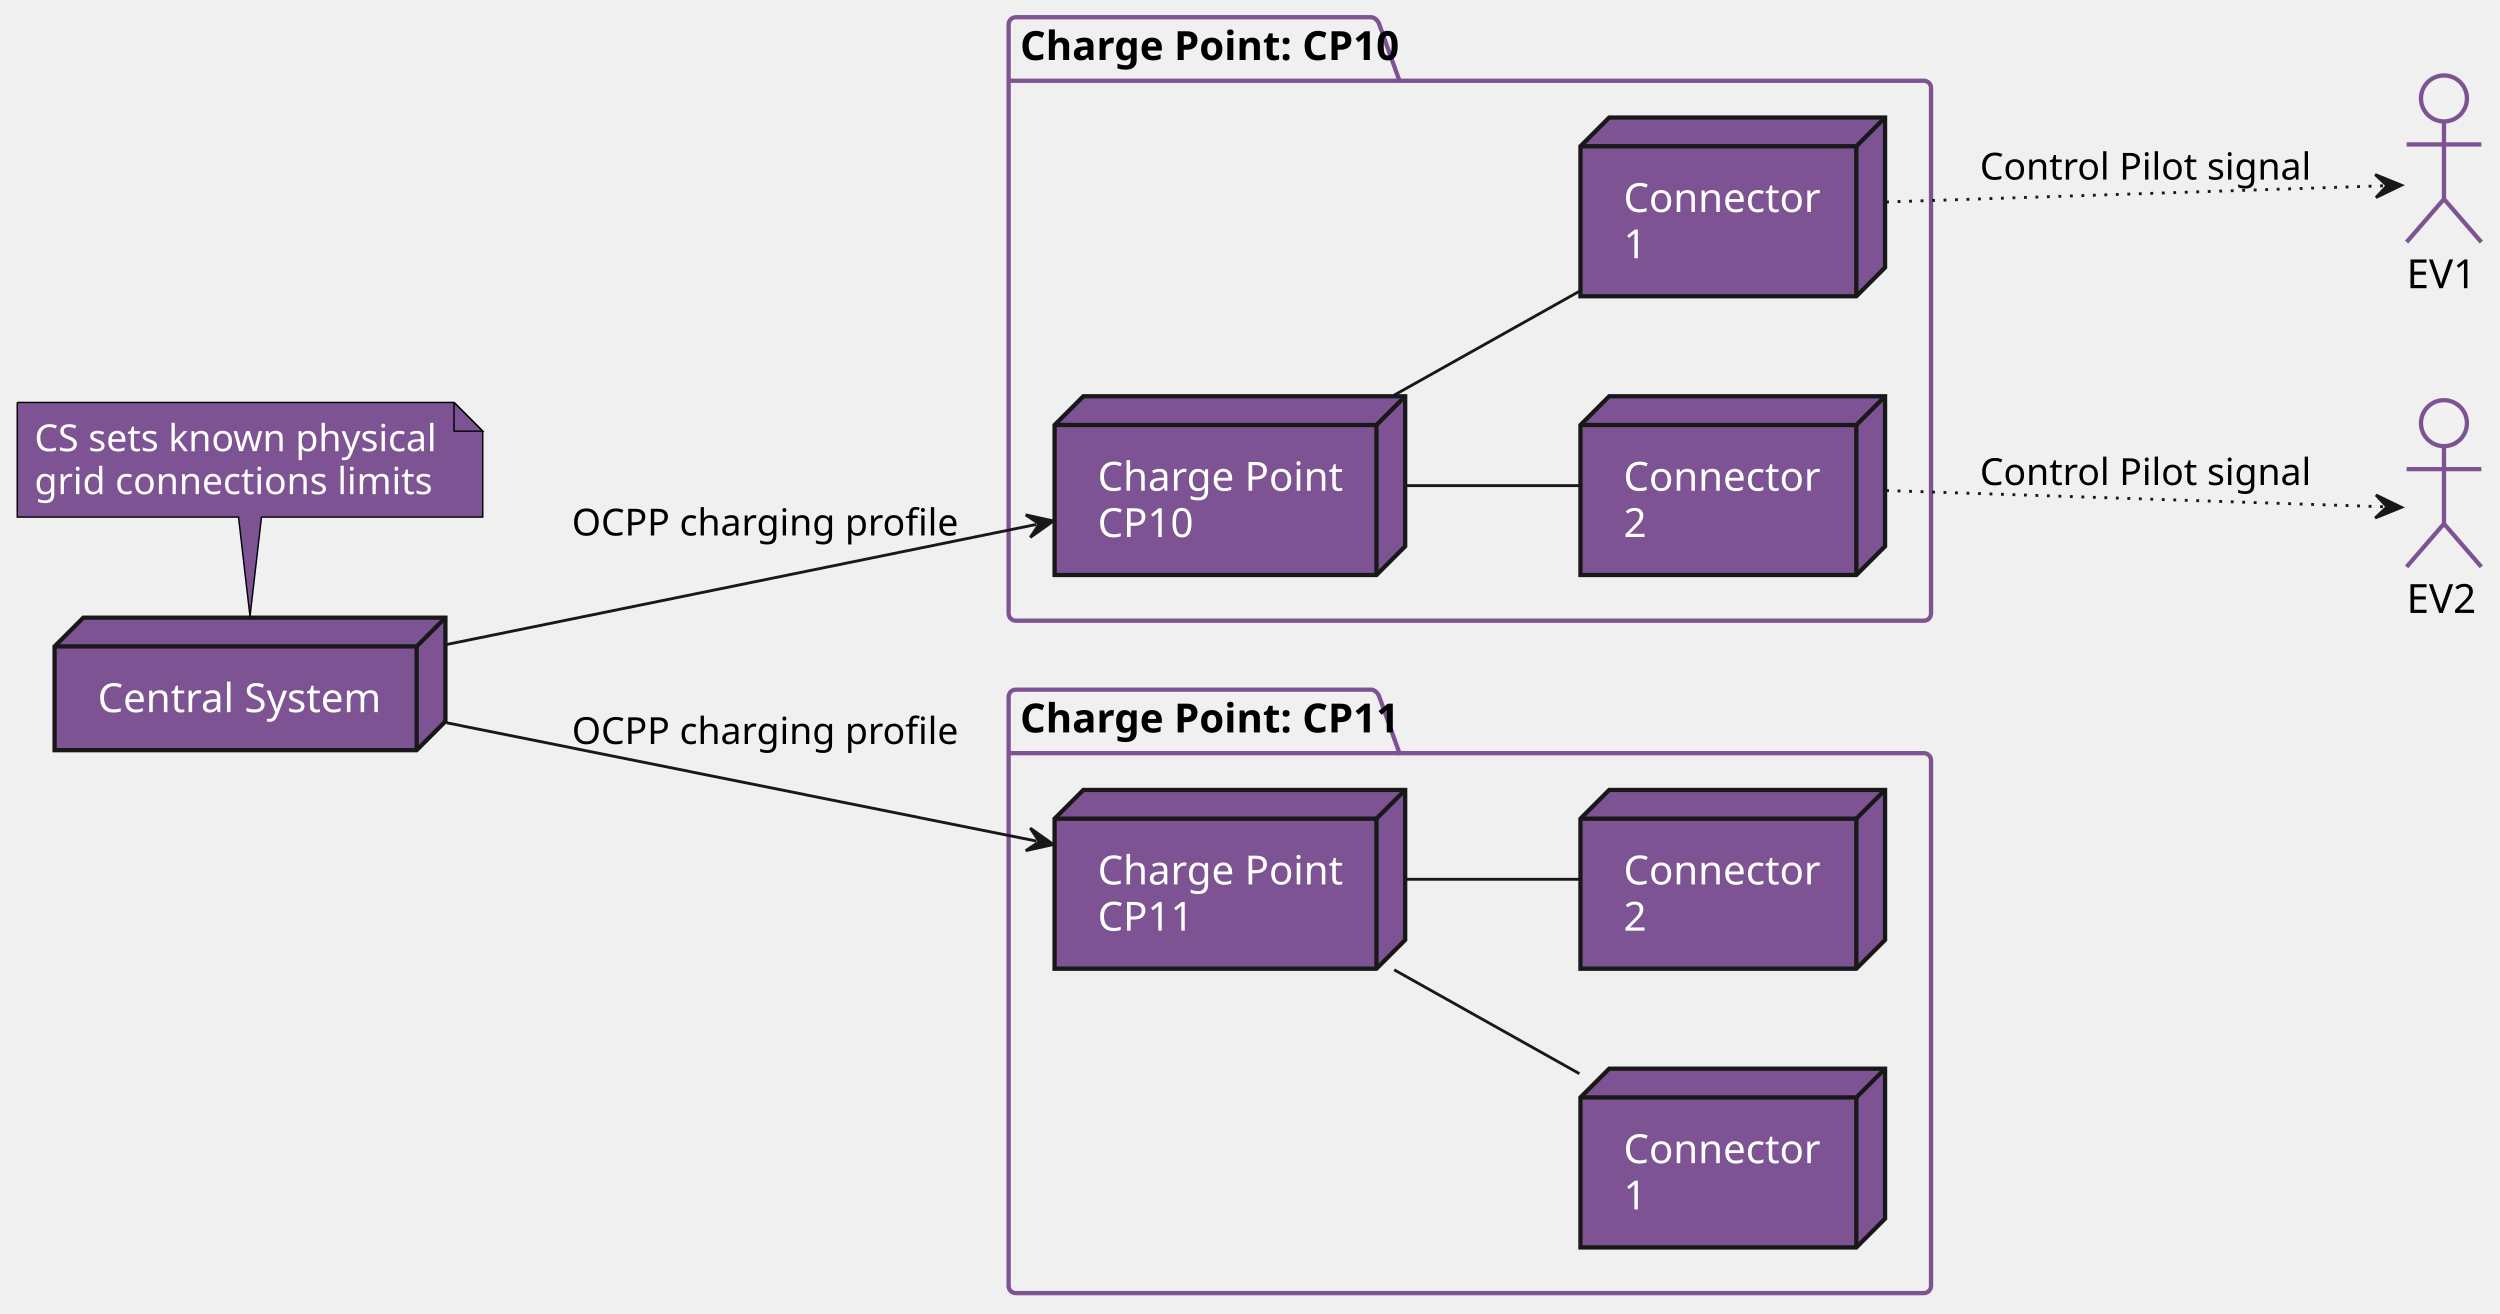
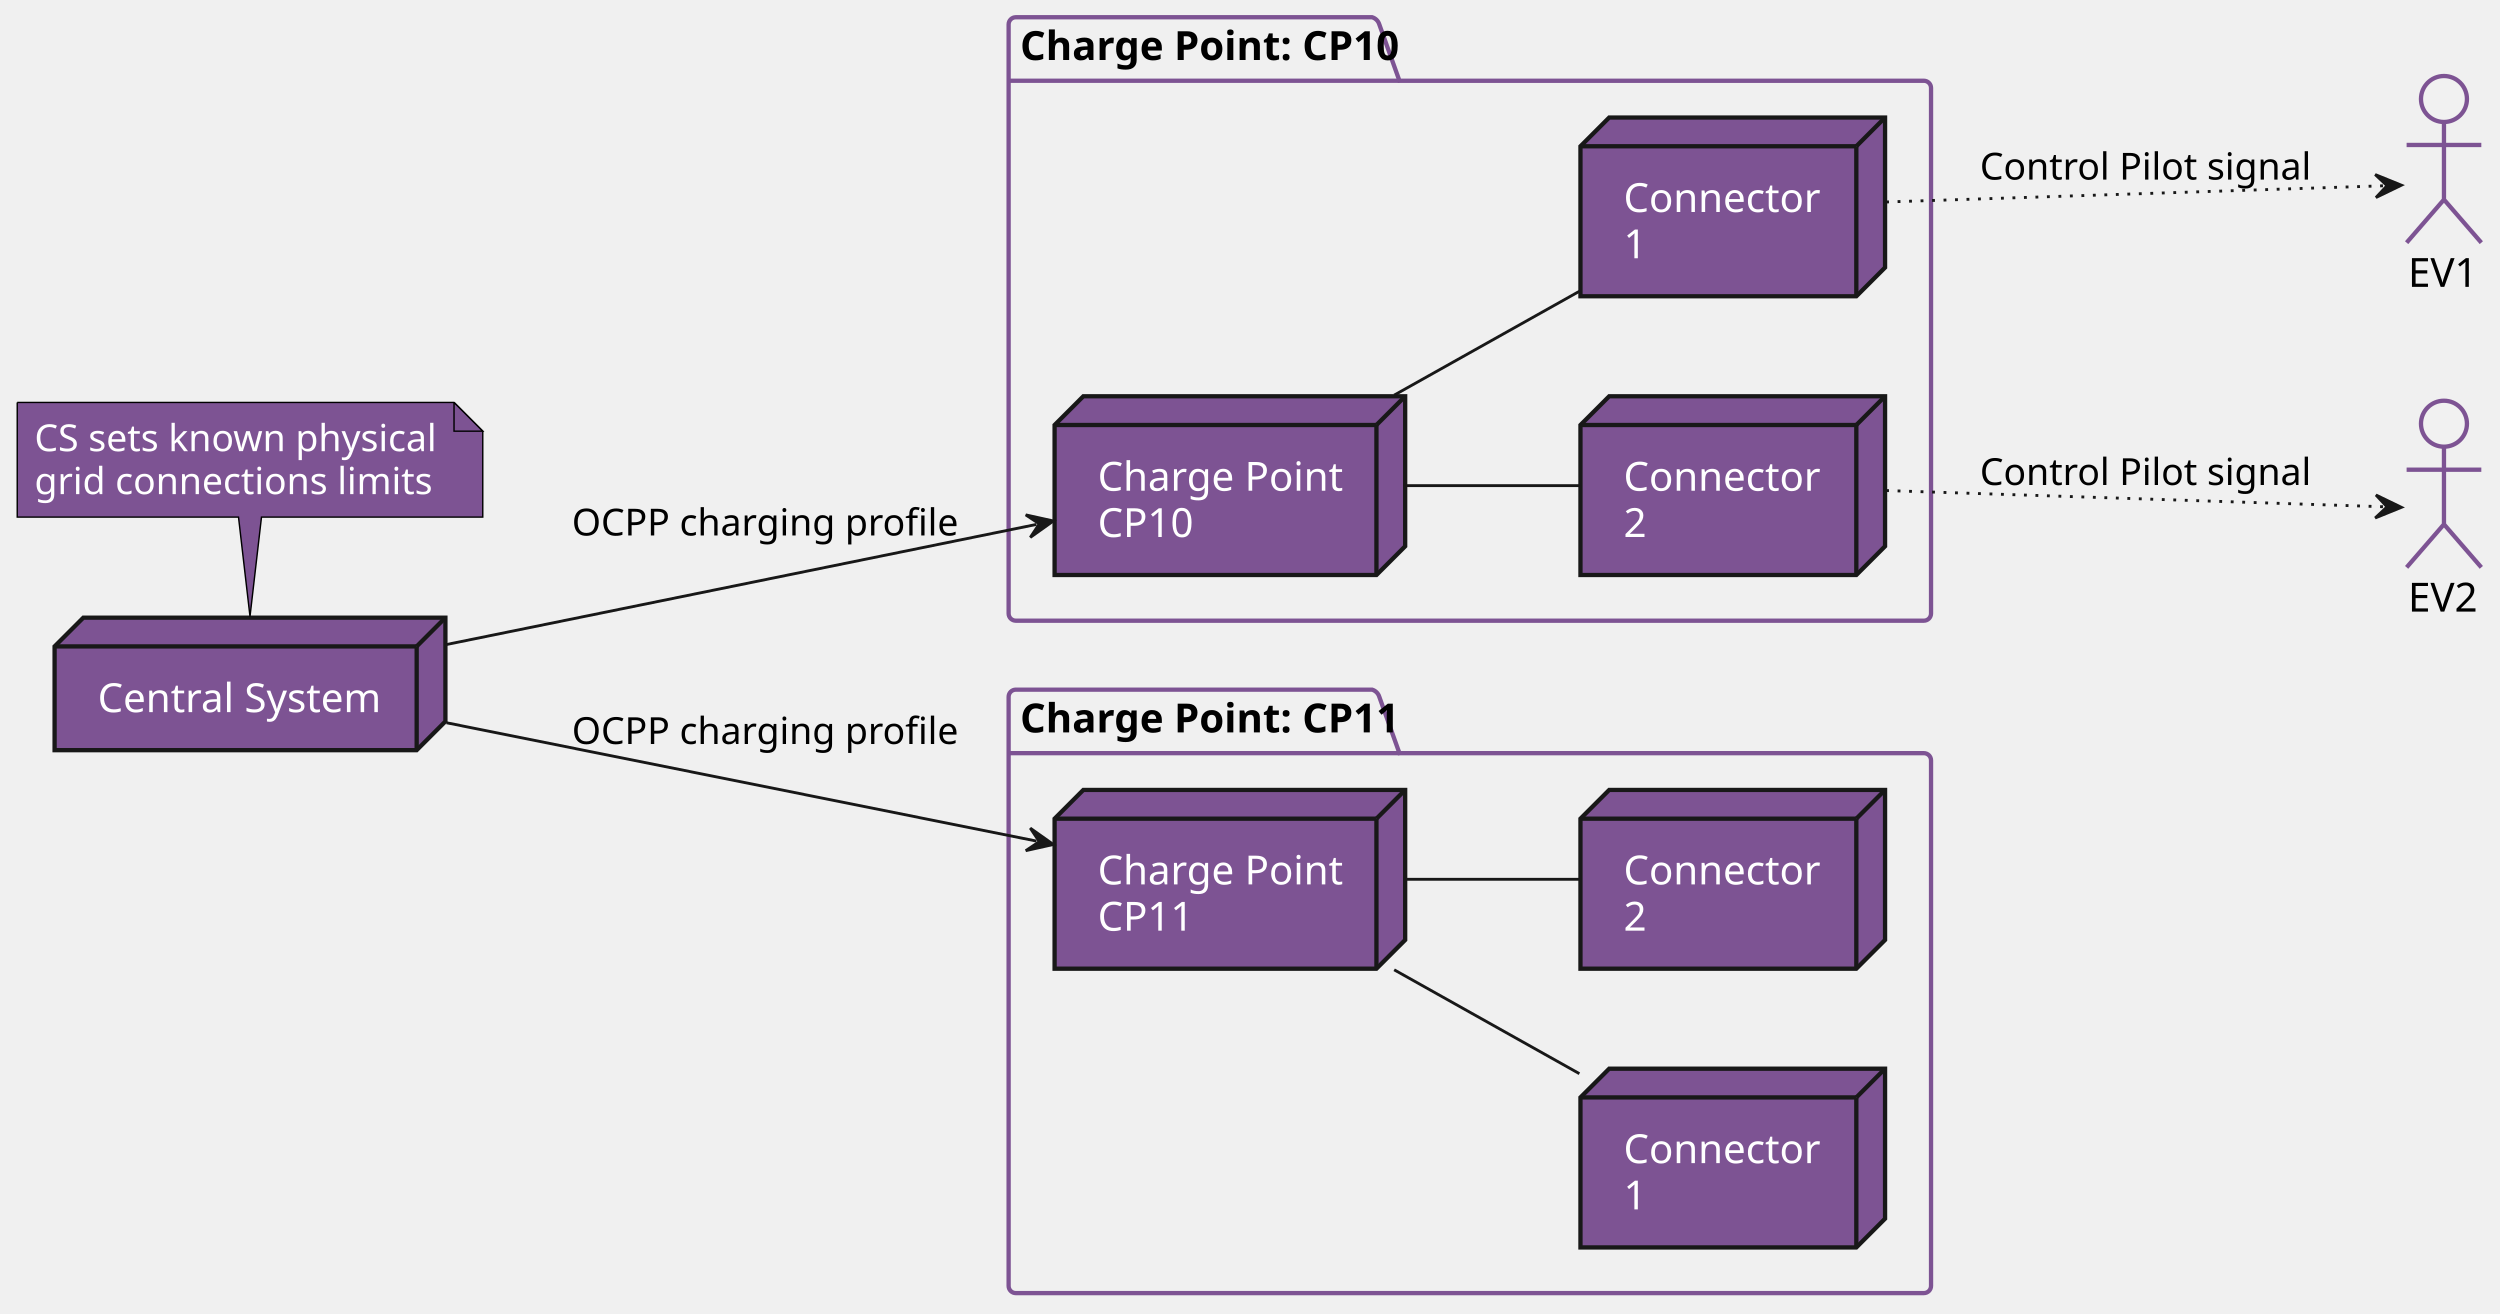
<svg xmlns="http://www.w3.org/2000/svg" contentStyleType="text/css" height="457px" preserveAspectRatio="none" style="width:870px;height:457px;background:#FFFFFF;" version="1.1" viewBox="0 0 870 457" width="870px" zoomAndPan="magnify">
  <defs />
  <g>
    <g id="cluster_CP10Folder">
      <path d="M353.5,6 L477.5,6 A3.75,3.75 0 0 1 480,8.5 L487,28.1 L669.5,28.1 A2.5,2.5 0 0 1 672,30.6 L672,213.5 A2.5,2.5 0 0 1 669.5,216 L353.5,216 A2.5,2.5 0 0 1 351,213.5 L351,8.5 A2.5,2.5 0 0 1 353.5,6 " fill="none" style="stroke:#7D5393;stroke-width:1.5;" />
      <line style="stroke:#7D5393;stroke-width:1.5;" x1="351" x2="487" y1="28.1" y2="28.1" />
      <text fill="#000000" font-family="NanumGothic" font-size="14" font-weight="bold" lengthAdjust="spacing" textLength="123" x="355" y="20.88">Charge Point: CP10</text>
    </g>
    <g id="cluster_CP11Folder">
      <path d="M353.5,240 L477.5,240 A3.75,3.75 0 0 1 480,242.5 L487,262.1 L669.5,262.1 A2.5,2.5 0 0 1 672,264.6 L672,447.5 A2.5,2.5 0 0 1 669.5,450 L353.5,450 A2.5,2.5 0 0 1 351,447.5 L351,242.5 A2.5,2.5 0 0 1 353.5,240 " fill="none" style="stroke:#7D5393;stroke-width:1.5;" />
      <line style="stroke:#7D5393;stroke-width:1.5;" x1="351" x2="487" y1="262.1" y2="262.1" />
      <text fill="#000000" font-family="NanumGothic" font-size="14" font-weight="bold" lengthAdjust="spacing" textLength="123" x="355" y="254.88">Charge Point: CP11</text>
    </g>
    <g id="elem_CP10">
      <polygon fill="#7D5393" points="367,147.9,377,137.9,489,137.9,489,190.1,479,200.1,367,200.1,367,147.9" style="stroke:#181818;stroke-width:1.5;" />
      <line style="stroke:#181818;stroke-width:1.5;" x1="479" x2="489" y1="147.9" y2="137.9" />
      <line style="stroke:#181818;stroke-width:1.5;" x1="367" x2="479" y1="147.9" y2="147.9" />
      <line style="stroke:#181818;stroke-width:1.5;" x1="479" x2="479" y1="147.9" y2="200.1" />
      <text fill="#FFFFFF" font-family="NanumGothic" font-size="14" lengthAdjust="spacing" textLength="82" x="382" y="170.78">Charge Point</text>
      <text fill="#FFFFFF" font-family="NanumGothic" font-size="14" lengthAdjust="spacing" textLength="33" x="382" y="186.88">CP10</text>
    </g>
    <g id="elem_CP10_C1">
      <polygon fill="#7D5393" points="550,50.9,560,40.9,656,40.9,656,93.1,646,103.1,550,103.1,550,50.9" style="stroke:#181818;stroke-width:1.5;" />
      <line style="stroke:#181818;stroke-width:1.5;" x1="646" x2="656" y1="50.9" y2="40.9" />
      <line style="stroke:#181818;stroke-width:1.5;" x1="550" x2="646" y1="50.9" y2="50.9" />
      <line style="stroke:#181818;stroke-width:1.5;" x1="646" x2="646" y1="50.9" y2="103.1" />
      <text fill="#FFFFFF" font-family="NanumGothic" font-size="14" lengthAdjust="spacing" textLength="66" x="565" y="73.78">Connector</text>
      <text fill="#FFFFFF" font-family="NanumGothic" font-size="14" lengthAdjust="spacing" textLength="8" x="565" y="89.88">1</text>
    </g>
    <g id="elem_CP10_C2">
      <polygon fill="#7D5393" points="550,147.9,560,137.9,656,137.9,656,190.1,646,200.1,550,200.1,550,147.9" style="stroke:#181818;stroke-width:1.5;" />
      <line style="stroke:#181818;stroke-width:1.5;" x1="646" x2="656" y1="147.9" y2="137.9" />
      <line style="stroke:#181818;stroke-width:1.5;" x1="550" x2="646" y1="147.9" y2="147.9" />
      <line style="stroke:#181818;stroke-width:1.5;" x1="646" x2="646" y1="147.9" y2="200.1" />
      <text fill="#FFFFFF" font-family="NanumGothic" font-size="14" lengthAdjust="spacing" textLength="66" x="565" y="170.78">Connector</text>
      <text fill="#FFFFFF" font-family="NanumGothic" font-size="14" lengthAdjust="spacing" textLength="8" x="565" y="186.88">2</text>
    </g>
    <g id="elem_CP11">
      <polygon fill="#7D5393" points="367,284.9,377,274.9,489,274.9,489,327.1,479,337.1,367,337.1,367,284.9" style="stroke:#181818;stroke-width:1.5;" />
      <line style="stroke:#181818;stroke-width:1.5;" x1="479" x2="489" y1="284.9" y2="274.9" />
      <line style="stroke:#181818;stroke-width:1.5;" x1="367" x2="479" y1="284.9" y2="284.9" />
      <line style="stroke:#181818;stroke-width:1.5;" x1="479" x2="479" y1="284.9" y2="337.1" />
      <text fill="#FFFFFF" font-family="NanumGothic" font-size="14" lengthAdjust="spacing" textLength="82" x="382" y="307.78">Charge Point</text>
      <text fill="#FFFFFF" font-family="NanumGothic" font-size="14" lengthAdjust="spacing" textLength="33" x="382" y="323.88">CP11</text>
    </g>
    <g id="elem_CP11_C1">
      <polygon fill="#7D5393" points="550,381.9,560,371.9,656,371.9,656,424.1,646,434.1,550,434.1,550,381.9" style="stroke:#181818;stroke-width:1.5;" />
      <line style="stroke:#181818;stroke-width:1.5;" x1="646" x2="656" y1="381.9" y2="371.9" />
      <line style="stroke:#181818;stroke-width:1.5;" x1="550" x2="646" y1="381.9" y2="381.9" />
      <line style="stroke:#181818;stroke-width:1.5;" x1="646" x2="646" y1="381.9" y2="434.1" />
      <text fill="#FFFFFF" font-family="NanumGothic" font-size="14" lengthAdjust="spacing" textLength="66" x="565" y="404.78">Connector</text>
      <text fill="#FFFFFF" font-family="NanumGothic" font-size="14" lengthAdjust="spacing" textLength="8" x="565" y="420.88">1</text>
    </g>
    <g id="elem_CP11_C2">
      <polygon fill="#7D5393" points="550,284.9,560,274.9,656,274.9,656,327.1,646,337.1,550,337.1,550,284.9" style="stroke:#181818;stroke-width:1.5;" />
      <line style="stroke:#181818;stroke-width:1.5;" x1="646" x2="656" y1="284.9" y2="274.9" />
      <line style="stroke:#181818;stroke-width:1.5;" x1="550" x2="646" y1="284.9" y2="284.9" />
      <line style="stroke:#181818;stroke-width:1.5;" x1="646" x2="646" y1="284.9" y2="337.1" />
      <text fill="#FFFFFF" font-family="NanumGothic" font-size="14" lengthAdjust="spacing" textLength="66" x="565" y="307.78">Connector</text>
      <text fill="#FFFFFF" font-family="NanumGothic" font-size="14" lengthAdjust="spacing" textLength="8" x="565" y="323.88">2</text>
    </g>
    <g id="elem_CentralSystem">
      <polygon fill="#7D5393" points="19,224.95,29,214.95,155,214.95,155,251.05,145,261.05,19,261.05,19,224.95" style="stroke:#181818;stroke-width:1.5;" />
      <line style="stroke:#181818;stroke-width:1.5;" x1="145" x2="155" y1="224.95" y2="214.95" />
      <line style="stroke:#181818;stroke-width:1.5;" x1="19" x2="145" y1="224.95" y2="224.95" />
      <line style="stroke:#181818;stroke-width:1.5;" x1="145" x2="145" y1="224.95" y2="261.05" />
      <text fill="#FFFFFF" font-family="NanumGothic" font-size="14" lengthAdjust="spacing" textLength="96" x="34" y="247.83">Central System</text>
    </g>
    <g id="elem_EV1">
-       <ellipse cx="850.5" cy="34.26" fill="#F1F1F1" rx="8" ry="8" style="stroke:#7D5393;stroke-width:1.5;" />
-       <path d="M850.5,42.26 L850.5,69.26 M837.5,50.26 L863.5,50.26 M850.5,69.26 L837.5,84.26 M850.5,69.26 L863.5,84.26 " fill="none" style="stroke:#7D5393;stroke-width:1.5;" />
-       <text fill="#000000" font-family="sans-serif" font-size="14" lengthAdjust="spacing" textLength="26" x="837.5" y="100.295">EV1</text>
+       <ellipse cx="850.5" cy="34.45" fill="#F1F1F1" rx="8" ry="8" style="stroke:#7D5393;stroke-width:1.5;" />
+       <path d="M850.5,42.45 L850.5,69.45 M837.5,50.45 L863.5,50.45 M850.5,69.45 L837.5,84.45 M850.5,69.45 L863.5,84.45 " fill="none" style="stroke:#7D5393;stroke-width:1.5;" />
+       <text fill="#000000" font-family="NanumGothic" font-size="14" lengthAdjust="spacing" textLength="25" x="838" y="99.83">EV1</text>
    </g>
    <g id="elem_EV2">
-       <ellipse cx="850.5" cy="147.26" fill="#F1F1F1" rx="8" ry="8" style="stroke:#7D5393;stroke-width:1.5;" />
-       <path d="M850.5,155.26 L850.5,182.26 M837.5,163.26 L863.5,163.26 M850.5,182.26 L837.5,197.26 M850.5,182.26 L863.5,197.26 " fill="none" style="stroke:#7D5393;stroke-width:1.5;" />
-       <text fill="#000000" font-family="sans-serif" font-size="14" lengthAdjust="spacing" textLength="26" x="837.5" y="213.295">EV2</text>
+       <ellipse cx="850.5" cy="147.45" fill="#F1F1F1" rx="8" ry="8" style="stroke:#7D5393;stroke-width:1.5;" />
+       <path d="M850.5,155.45 L850.5,182.45 M837.5,163.45 L863.5,163.45 M850.5,182.45 L837.5,197.45 M850.5,182.45 L863.5,197.45 " fill="none" style="stroke:#7D5393;stroke-width:1.5;" />
+       <text fill="#000000" font-family="NanumGothic" font-size="14" lengthAdjust="spacing" textLength="25" x="838" y="212.83">EV2</text>
    </g>
    <g id="elem_GMN13">
      <path d="M6,140.05 L6,179.95 A0,0 0 0 0 6,179.95 L83,179.95 L87,214.54 L91,179.95 L168,179.95 A0,0 0 0 0 168,179.95 L168,150.05 L158,140.05 L6,140.05 A0,0 0 0 0 6,140.05 " fill="#7D5393" style="stroke:#000000;stroke-width:0.5;" />
      <path d="M158,140.05 L158,150.05 L168,150.05 L158,140.05 " fill="#7D5393" style="stroke:#000000;stroke-width:0.5;" />
      <text fill="#FFFFFF" font-family="NanumGothic" font-size="13" lengthAdjust="spacing" textLength="141" x="12" y="157.01">CS sets known physical</text>
      <text fill="#FFFFFF" font-family="NanumGothic" font-size="13" lengthAdjust="spacing" textLength="137" x="12" y="171.96">grid connections limits</text>
    </g>
    <g id="link_CentralSystem_CP10">
      <path d="M155.38,224.29 C216.98,211.75 301.38,194.566 360.69,182.496 " fill="none" id="CentralSystem-to-CP10" style="stroke:#181818;stroke-width:1.0;" />
      <polygon fill="#181818" points="366.57,181.3,356.953,179.175,361.67,182.297,358.548,187.014,366.57,181.3" style="stroke:#181818;stroke-width:1.0;" />
      <text fill="#000000" font-family="NanumGothic" font-size="13" lengthAdjust="spacing" textLength="135" x="199" y="186.35">OCPP charging profile</text>
    </g>
    <g id="link_CentralSystem_CP11">
      <path d="M155.38,251.52 C216.98,263.87 301.377,280.8 360.687,292.7 " fill="none" id="CentralSystem-to-CP11" style="stroke:#181818;stroke-width:1.0;" />
      <polygon fill="#181818" points="366.57,293.88,358.533,288.188,361.668,292.896,356.959,296.031,366.57,293.88" style="stroke:#181818;stroke-width:1.0;" />
      <text fill="#000000" font-family="NanumGothic" font-size="13" lengthAdjust="spacing" textLength="135" x="199" y="258.9">OCPP charging profile</text>
    </g>
    <g id="link_CP10_CP10_C1">
      <path d="M485.17,137.51 C505.89,125.89 529.26,112.78 549.63,101.36 " fill="none" id="CP10-CP10_C1" style="stroke:#181818;stroke-width:1.0;" />
    </g>
    <g id="link_CP10_CP10_C2">
      <path d="M489.02,169 C508.73,169 530.48,169 549.58,169 " fill="none" id="CP10-CP10_C2" style="stroke:#181818;stroke-width:1.0;" />
    </g>
    <g id="link_CP11_CP11_C1">
      <path d="M485.17,337.49 C505.89,349.11 529.26,362.22 549.63,373.64 " fill="none" id="CP11-CP11_C1" style="stroke:#181818;stroke-width:1.0;" />
    </g>
    <g id="link_CP11_CP11_C2">
      <path d="M489.02,306 C508.73,306 530.48,306 549.58,306 " fill="none" id="CP11-CP11_C2" style="stroke:#181818;stroke-width:1.0;" />
    </g>
    <g id="link_CP10_C1_EV1">
      <path d="M656.36,70.29 C713.68,68.43 795.913,65.745 829.693,64.645 " fill="none" id="CP10_C1-to-EV1" style="stroke:#181818;stroke-width:1.0;stroke-dasharray:1.0,3.0;" />
      <polygon fill="#181818" points="835.69,64.45,826.565,60.745,830.693,64.613,826.825,68.741,835.69,64.45" style="stroke:#181818;stroke-width:1.0;" />
      <text fill="#000000" font-family="NanumGothic" font-size="13" lengthAdjust="spacing" textLength="116" x="689" y="62.49">Control Pilot signal</text>
    </g>
    <g id="link_CP10_C2_EV2">
      <path d="M656.36,170.71 C713.68,172.57 795.913,175.255 829.693,176.355 " fill="none" id="CP10_C2-to-EV2" style="stroke:#181818;stroke-width:1.0;stroke-dasharray:1.0,3.0;" />
      <polygon fill="#181818" points="835.69,176.55,826.825,172.259,830.693,176.387,826.565,180.255,835.69,176.55" style="stroke:#181818;stroke-width:1.0;" />
      <text fill="#000000" font-family="NanumGothic" font-size="13" lengthAdjust="spacing" textLength="116" x="689" y="168.78">Control Pilot signal</text>
    </g>
  </g>
</svg>
